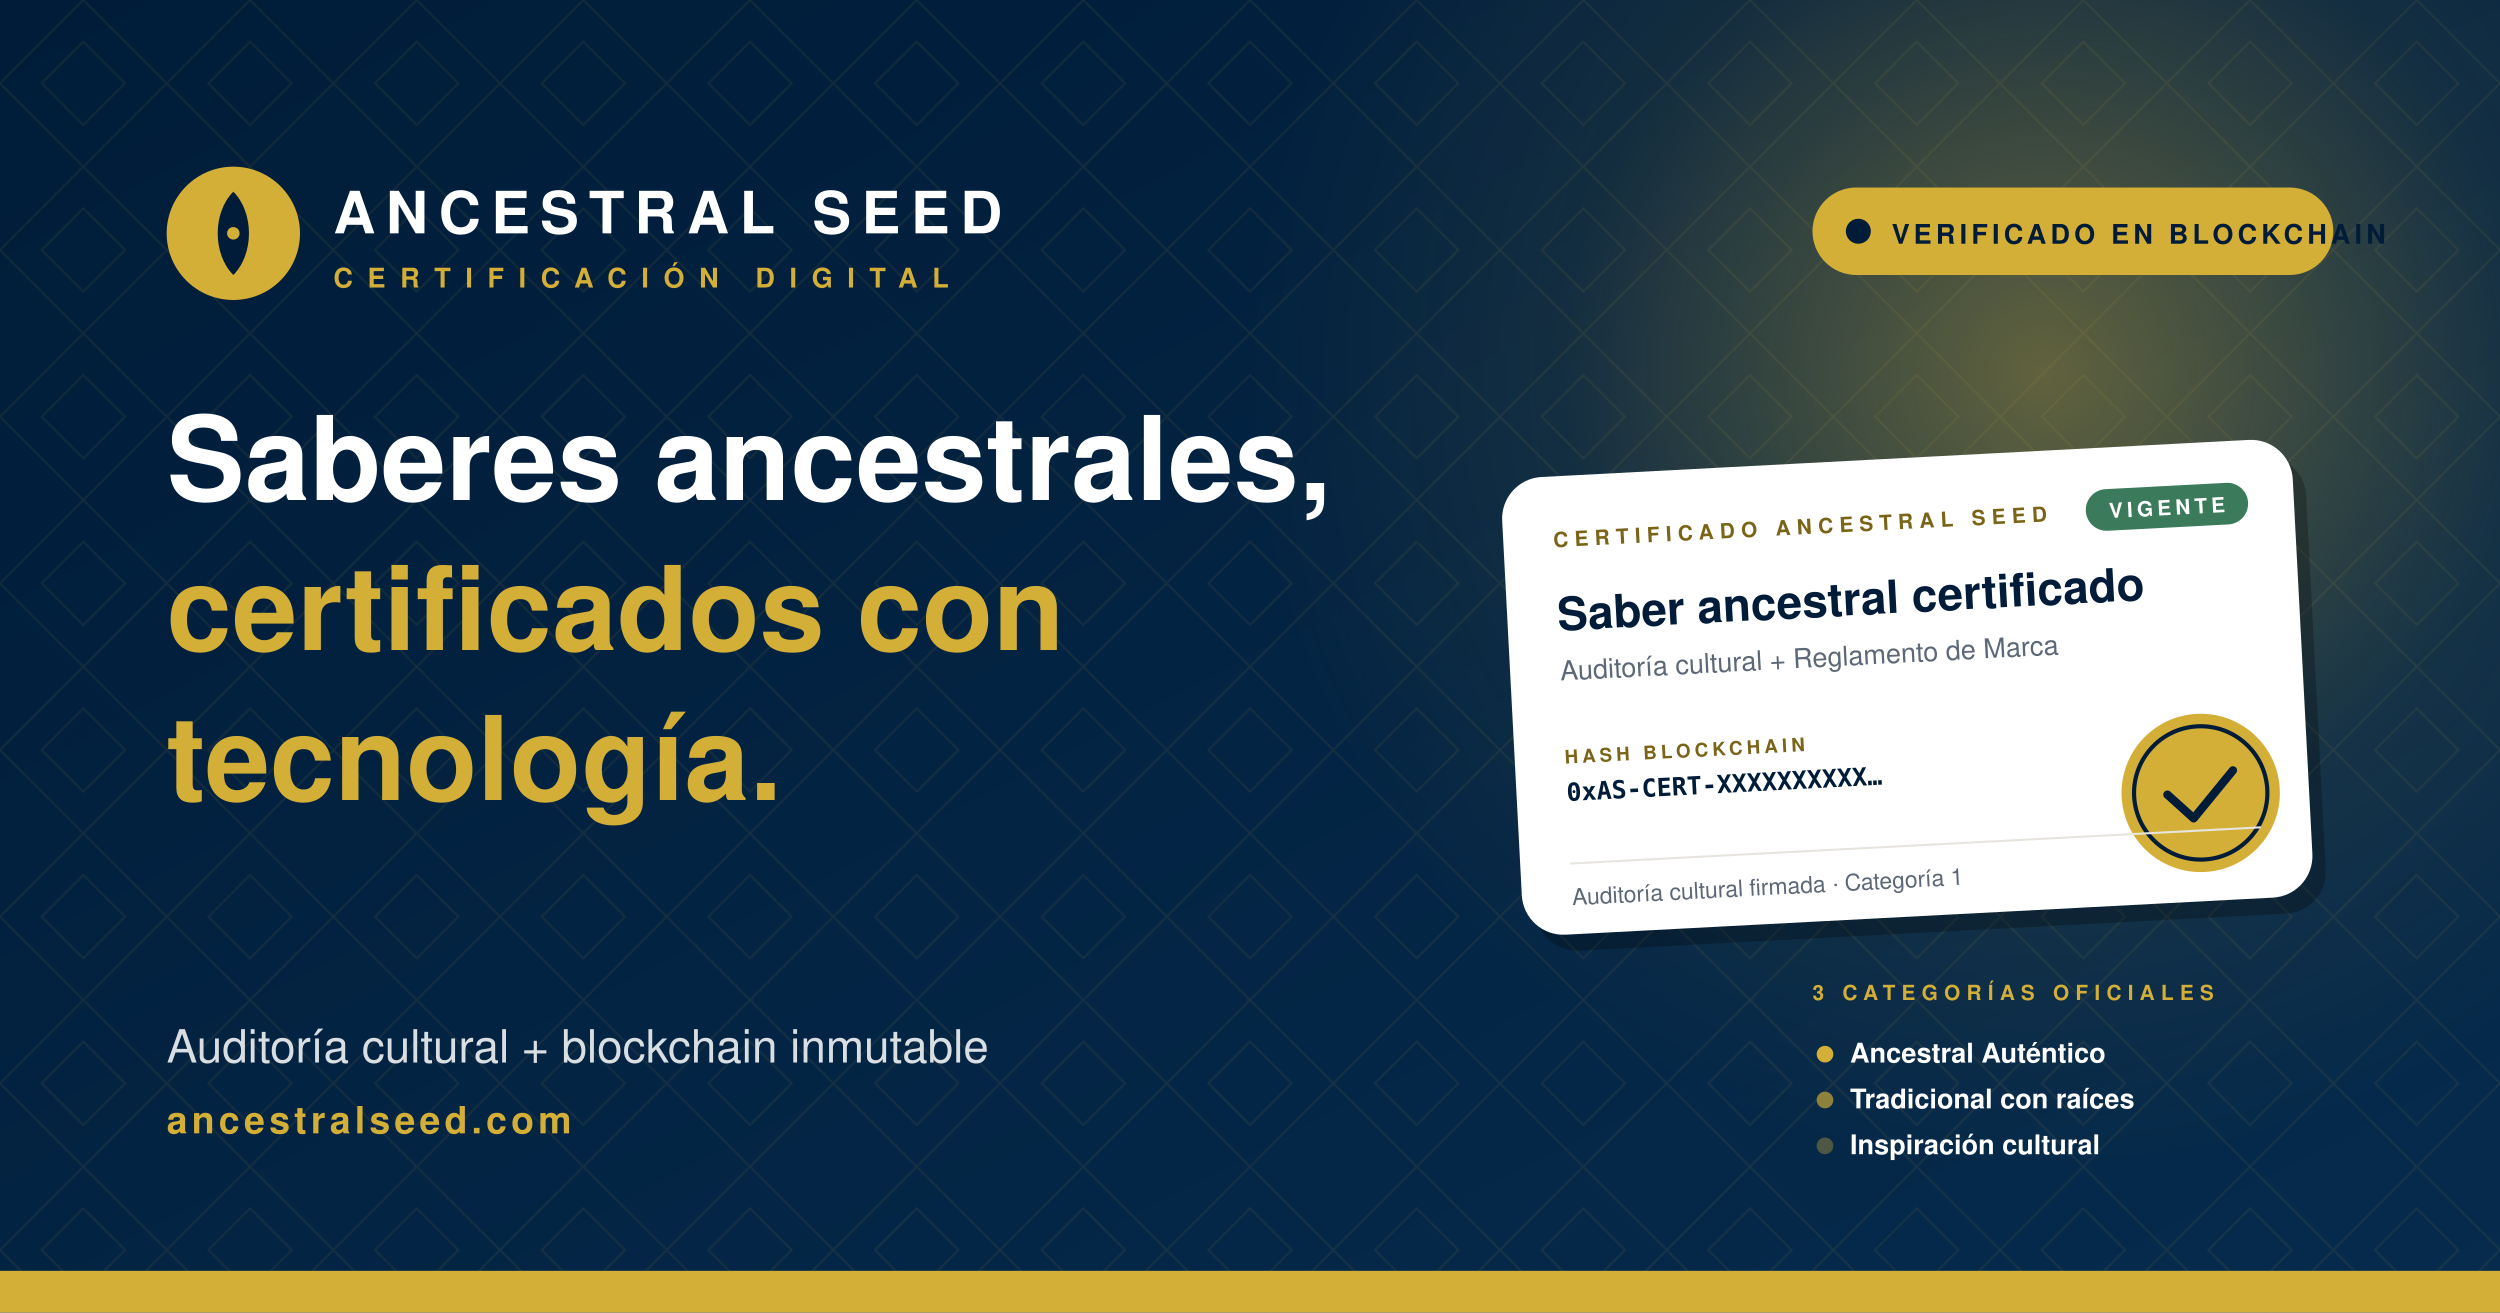
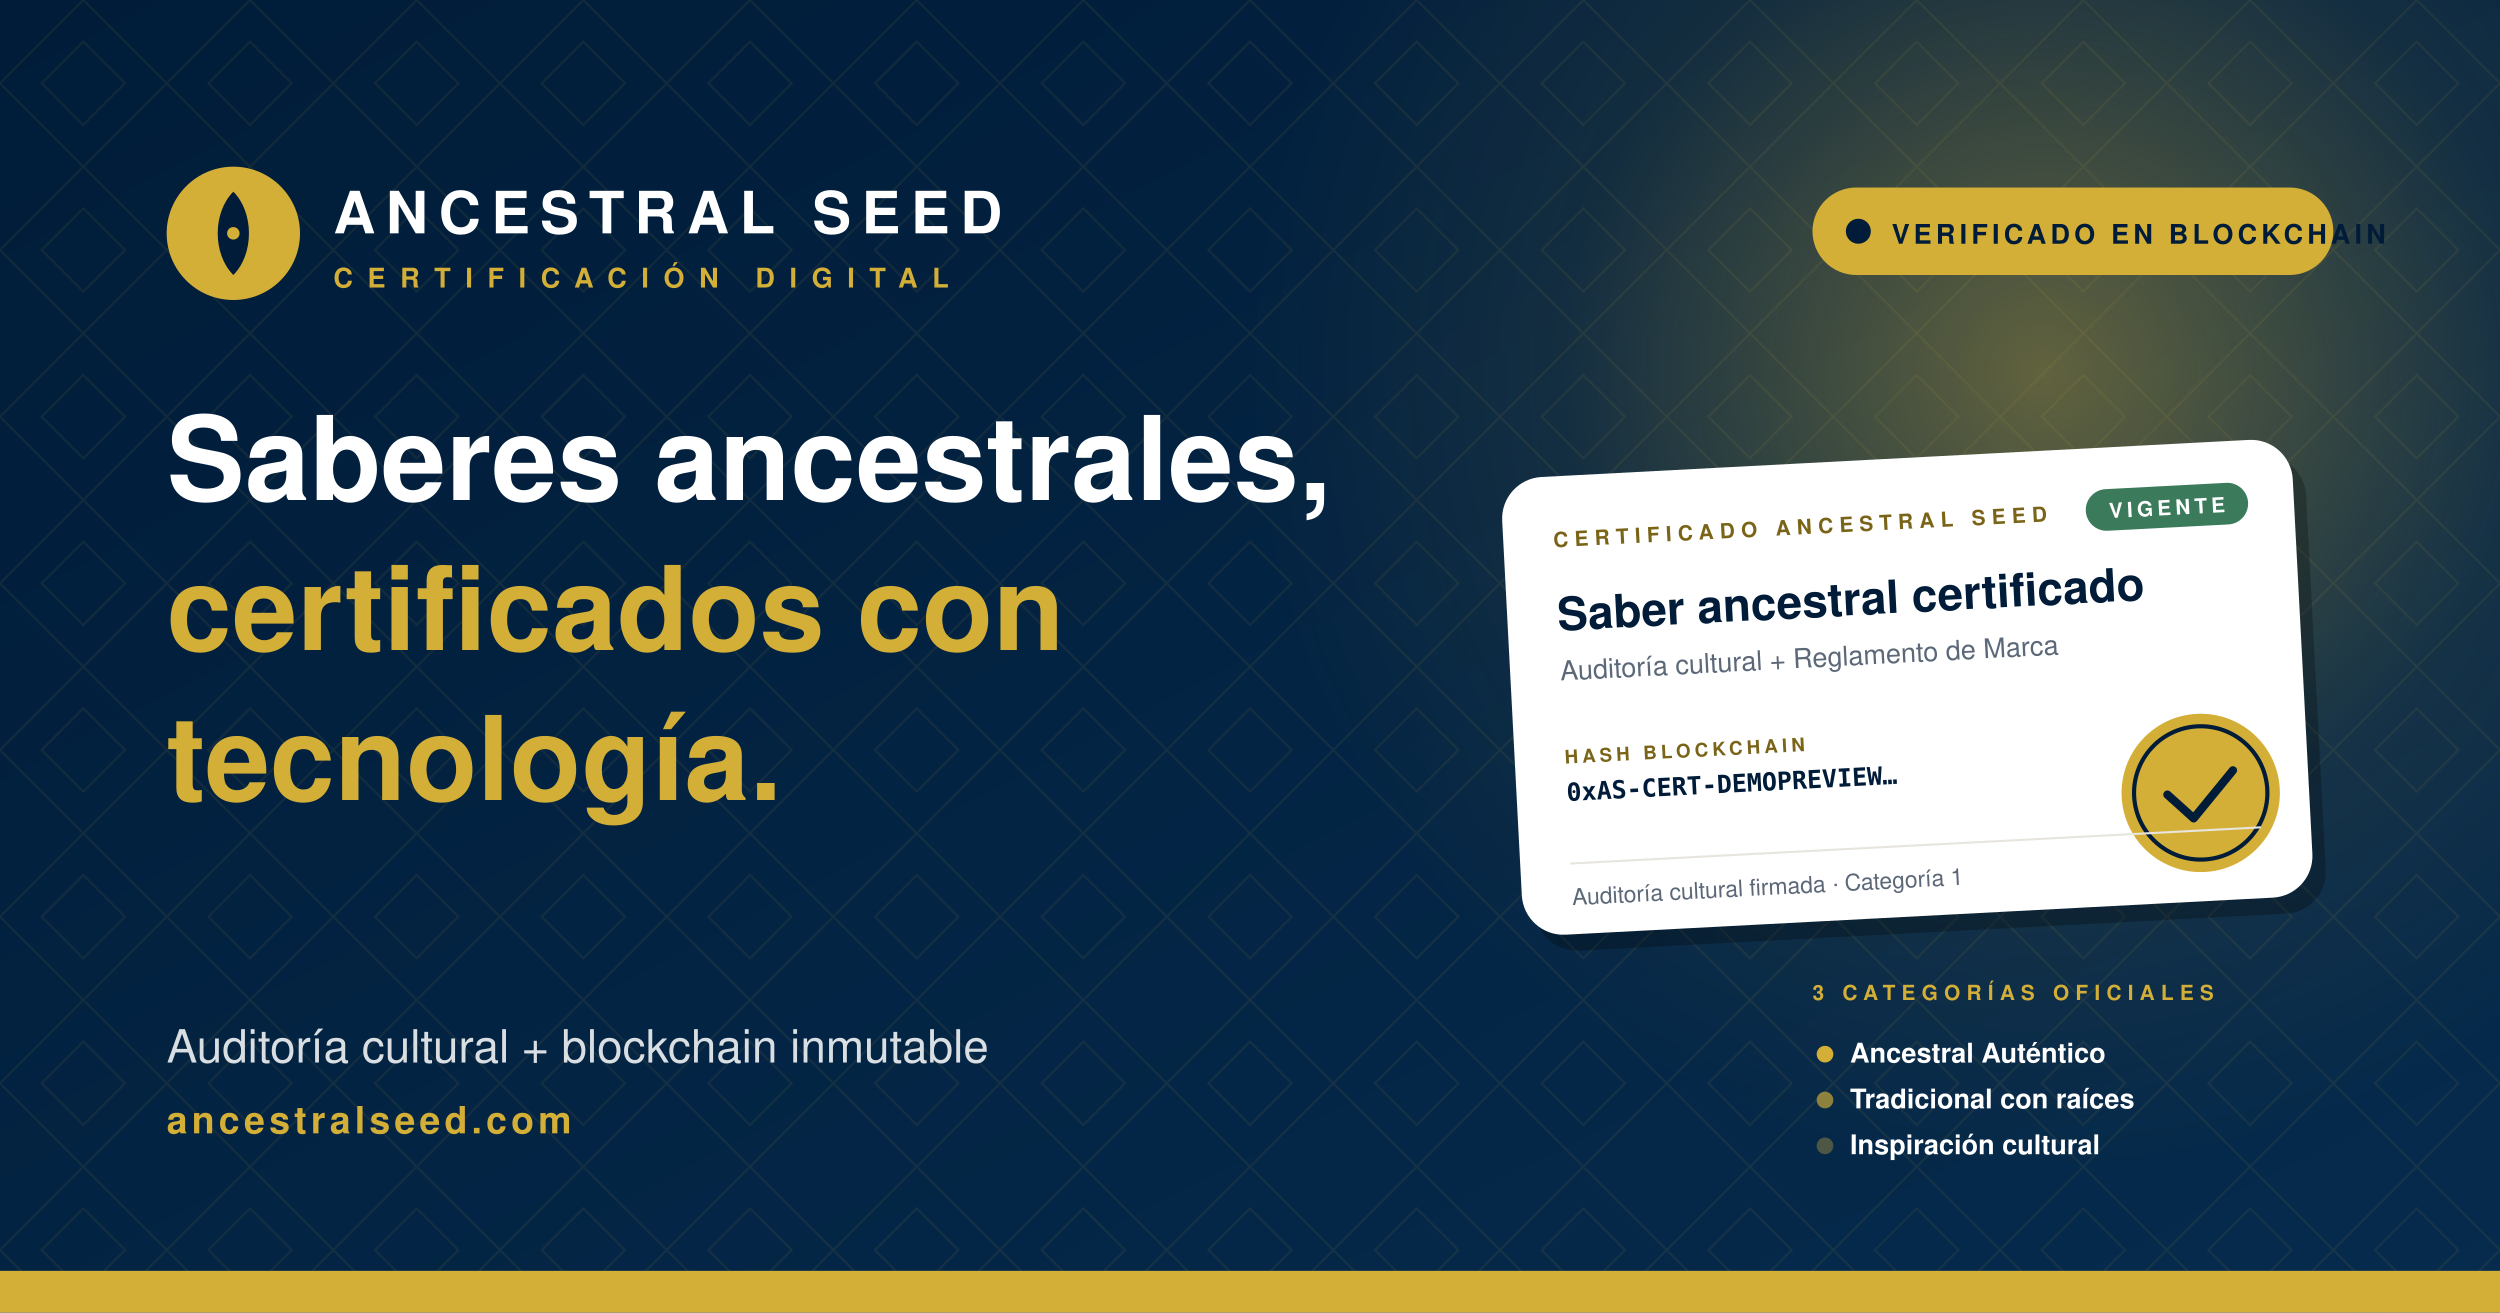
<svg xmlns="http://www.w3.org/2000/svg" width="1200" height="630" viewBox="0 0 1200 630">
  <defs>
    <pattern id="aztec" x="0" y="0" width="80" height="80" patternUnits="userSpaceOnUse">
      <g stroke="#D4AF37" stroke-width="1" fill="none" opacity="0.08">
        <path d="M0 40 L40 0 L80 40 L40 80 Z" />
        <path d="M20 40 L40 20 L60 40 L40 60 Z" />
      </g>
    </pattern>
    <radialGradient id="glow" cx="0.5" cy="0.5" r="0.5">
      <stop offset="0%" stop-color="#D4AF37" stop-opacity="0.45" />
      <stop offset="60%" stop-color="#D4AF37" stop-opacity="0.08" />
      <stop offset="100%" stop-color="#D4AF37" stop-opacity="0" />
    </radialGradient>
    <linearGradient id="bg" x1="0%" y1="0%" x2="100%" y2="100%">
      <stop offset="0%" stop-color="#001c38" />
      <stop offset="100%" stop-color="#062B4D" />
    </linearGradient>
  </defs>
  <rect width="1200" height="630" fill="url(#bg)" />
  <rect width="1200" height="630" fill="url(#aztec)" />
  <ellipse cx="980" cy="180" rx="380" ry="380" fill="url(#glow)" />
  <rect x="0" y="610" width="1200" height="20" fill="#D4AF37" />
  <g transform="translate(80, 80)">
    <g transform="translate(0, 0)">
      <circle cx="32" cy="32" r="32" fill="#D4AF37" />
      <path d="M32 12 C 22 22, 22 42, 32 52 C 42 42, 42 22, 32 12 Z" fill="#001c38" />
      <circle cx="32" cy="32" r="3" fill="#D4AF37" />
    </g>
    <text x="80" y="32" font-family="Montserrat, Helvetica, Arial, sans-serif" font-weight="800" font-size="28" letter-spacing="5" fill="#FFFFFF">ANCESTRAL SEED</text>
    <text x="80" y="58" font-family="Montserrat, Helvetica, Arial, sans-serif" font-weight="600" font-size="13" letter-spacing="7" fill="#D4AF37">CERTIFICACIÓN DIGITAL</text>
  </g>
  <g transform="translate(870, 90)">
    <rect x="0" y="0" width="250" height="42" rx="21" fill="#D4AF37" />
    <circle cx="22" cy="21" r="6" fill="#001c38" />
    <text x="38" y="27" font-family="Montserrat, Helvetica, Arial, sans-serif" font-weight="700" font-size="13" letter-spacing="2" fill="#001c38">VERIFICADO EN BLOCKCHAIN</text>
  </g>
  <g transform="translate(80, 240)">
    <text font-family="Montserrat, Helvetica, Arial, sans-serif" font-weight="800" font-size="56" fill="#FFFFFF">
      <tspan x="0" y="0">Saberes ancestrales,</tspan>
      <tspan x="0" y="72" fill="#D4AF37">certificados con</tspan>
      <tspan x="0" y="144" fill="#D4AF37">tecnología.</tspan>
    </text>
  </g>
  <g transform="translate(720, 230) rotate(-3)">
    <rect x="6" y="8" width="380" height="220" rx="20" fill="#000000" opacity="0.25" />
    <rect x="0" y="0" width="380" height="220" rx="20" fill="#FFFFFF" />
    <text x="24" y="34" font-family="Montserrat, Helvetica, Arial, sans-serif" font-weight="700" font-size="10" letter-spacing="3" fill="#7A6418">CERTIFICADO ANCESTRAL SEED</text>
    <rect x="280" y="20" width="78" height="20" rx="10" fill="#3B7B5C" />
    <text x="319" y="34" font-family="Montserrat, Helvetica, Arial, sans-serif" font-weight="700" font-size="10" letter-spacing="2" text-anchor="middle" fill="#FFFFFF">VIGENTE</text>
    <text x="24" y="74" font-family="Montserrat, Helvetica, Arial, sans-serif" font-weight="800" font-size="22" fill="#001c38">Saber ancestral certificado</text>
    <text x="24" y="98" font-family="Montserrat, Helvetica, Arial, sans-serif" font-weight="500" font-size="13" fill="#5C6878">Auditoría cultural + Reglamento de Marca</text>
    <text x="24" y="138" font-family="Montserrat, Helvetica, Arial, sans-serif" font-weight="700" font-size="9" letter-spacing="2" fill="#7A6418">HASH BLOCKCHAIN</text>
-     <text x="24" y="156" font-family="ui-monospace, SF Mono, Menlo, monospace" font-weight="600" font-size="12" fill="#001c38">0xAS-CERT-XXXXXXXXXX…</text>
+     <text x="24" y="156" font-family="ui-monospace, SF Mono, Menlo, monospace" font-weight="600" font-size="12" fill="#001c38">0xAS-CERT-DEMOPREVIEW…</text>
    <g transform="translate(290, 130)">
      <circle cx="38" cy="38" r="38" fill="#D4AF37" />
      <circle cx="38" cy="38" r="32" fill="none" stroke="#001c38" stroke-width="2" />
      <path d="M22 38 L34 50 L54 28" stroke="#001c38" stroke-width="4" fill="none" stroke-linecap="round" stroke-linejoin="round" />
    </g>
    <line x1="24" y1="186" x2="356" y2="186" stroke="#E7E5DE" stroke-width="1" />
    <text x="24" y="206" font-family="Montserrat, Helvetica, Arial, sans-serif" font-weight="500" font-size="11" fill="#5C6878">Auditoría cultural firmada · Categoría 1</text>
  </g>
  <g transform="translate(80, 510)">
    <text font-family="Montserrat, Helvetica, Arial, sans-serif" font-weight="500" font-size="22" fill="#FFFFFF" opacity="0.85">
      Auditoría cultural + blockchain inmutable
    </text>
    <text font-family="Montserrat, Helvetica, Arial, sans-serif" font-weight="700" font-size="18" fill="#D4AF37" y="34" letter-spacing="2">
      ancestralseed.com
    </text>
  </g>
  <g transform="translate(870, 480)" font-family="Montserrat, Helvetica, Arial, sans-serif">
    <text font-weight="700" font-size="10" letter-spacing="3" fill="#D4AF37" y="0">3 CATEGORÍAS OFICIALES</text>
    <g transform="translate(0, 20)">
      <circle cx="6" cy="6" r="4" fill="#D4AF37" />
      <text x="18" y="10" font-weight="600" font-size="13" fill="#FFFFFF">Ancestral Auténtico</text>
    </g>
    <g transform="translate(0, 42)">
      <circle cx="6" cy="6" r="4" fill="#D4AF37" opacity="0.65" />
      <text x="18" y="10" font-weight="600" font-size="13" fill="#FFFFFF">Tradicional con raíces</text>
    </g>
    <g transform="translate(0, 64)">
      <circle cx="6" cy="6" r="4" fill="#D4AF37" opacity="0.35" />
      <text x="18" y="10" font-weight="600" font-size="13" fill="#FFFFFF">Inspiración cultural</text>
    </g>
  </g>
</svg>
